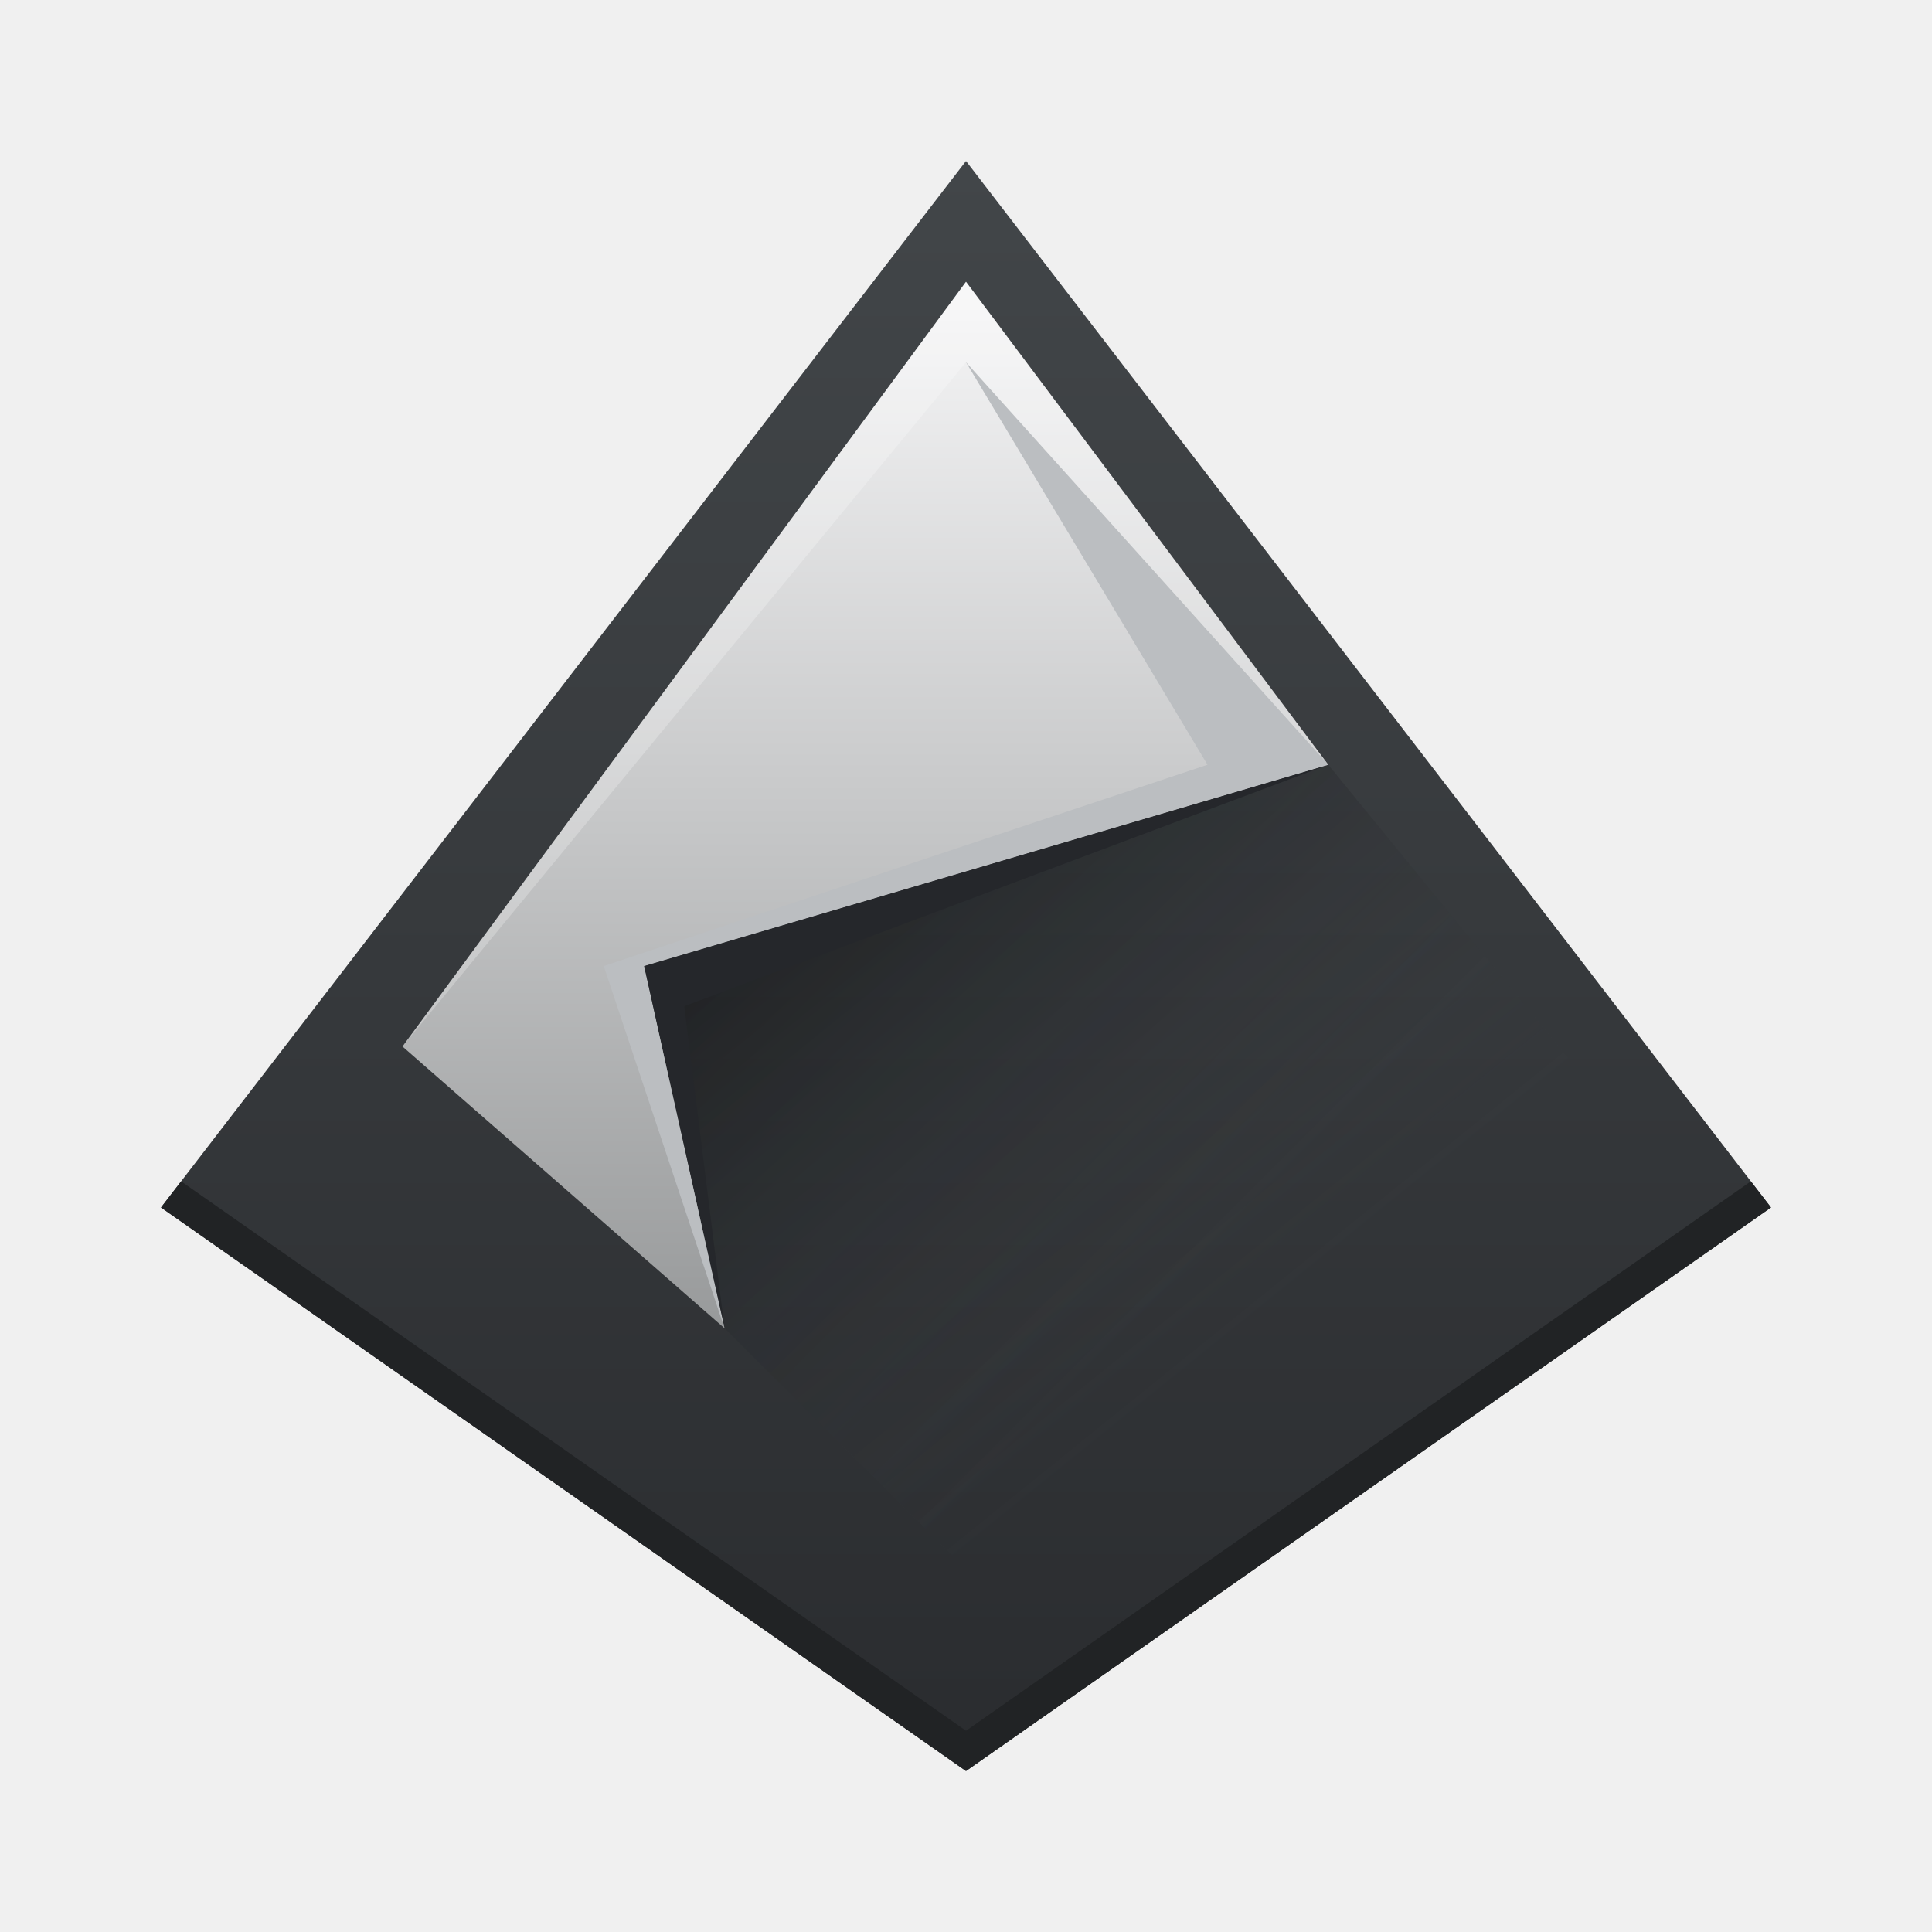
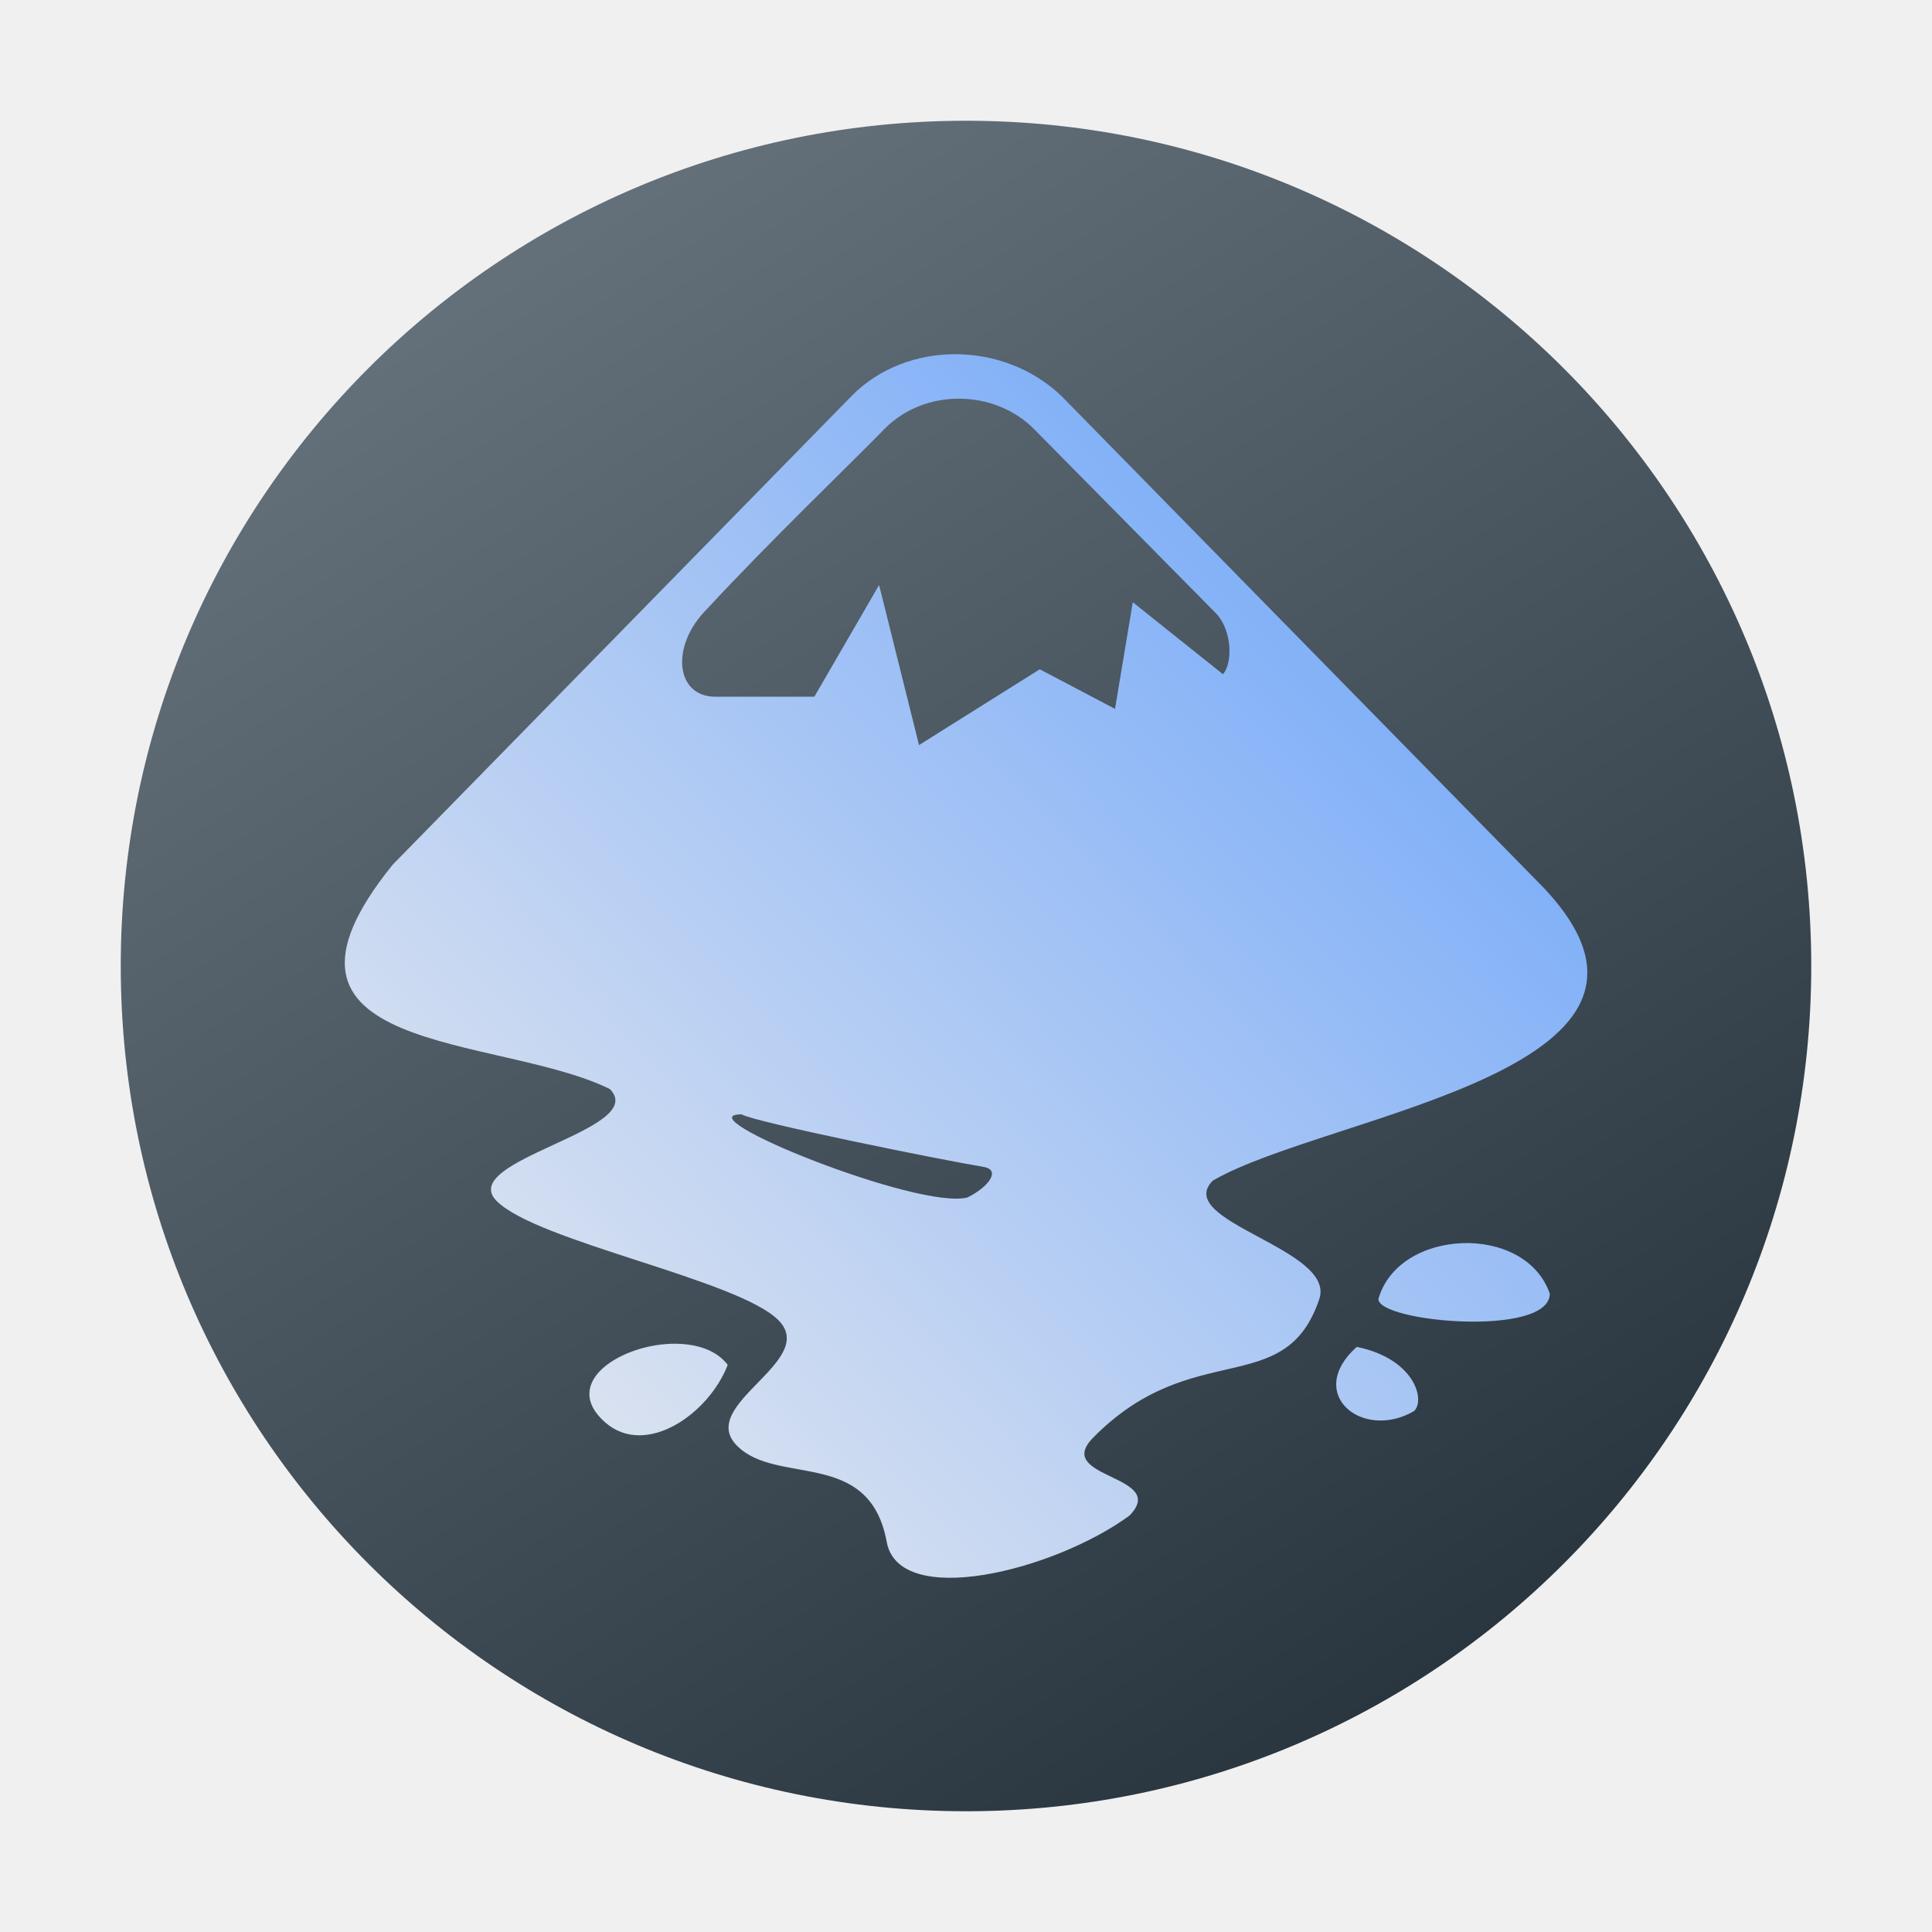
- <svg xmlns="http://www.w3.org/2000/svg" xmlns:xlink="http://www.w3.org/1999/xlink" width="48" height="48">
-   <defs>
-     <linearGradient id="a" y1="543.8" y2="503.8" x2="0" gradientUnits="userSpaceOnUse">
-       <stop stop-color="#2a2c2f" />
-       <stop offset="1" stop-color="#424649" />
+ <svg xmlns="http://www.w3.org/2000/svg" xmlns:xlink="http://www.w3.org/1999/xlink" width="48" height="48" viewBox="0 0 48 48" version="1.1" id="svg307">
+   <defs id="defs275">
+     <linearGradient id="linearGradient1862">
+       <stop style="stop-color:#f1efee;stop-opacity:1;" offset="0" id="stop1858" />
+       <stop style="stop-color:#2a7fff;stop-opacity:1" offset="1" id="stop1860" />
    </linearGradient>
-     <linearGradient id="b" y1="532.8" y2="506.8" x2="0" gradientUnits="userSpaceOnUse">
-       <stop stop-color="#989a9b" />
-       <stop offset="1" stop-color="#f6f6f7" />
+     <linearGradient id="linearGradient2606">
+       <stop style="stop-color:#333333;stop-opacity:1" offset="0" id="stop2602" />
+       <stop style="stop-color:#666666;stop-opacity:1;" offset="1" id="stop2604" />
    </linearGradient>
-     <linearGradient id="c" y1="522.8" x1="403.57" y2="534.8" x2="413.26" gradientUnits="userSpaceOnUse">
-       <stop stop-color="#020303" />
-       <stop offset="1" stop-color="#424649" stop-opacity="0" />
+     <linearGradient id="linearGradient4801">
+       <stop style="stop-color:#000000;stop-opacity:1;" offset="0" id="stop262" />
+       <stop style="stop-color:#000000;stop-opacity:0;" offset="1" id="stop264" />
    </linearGradient>
-     <linearGradient xlink:href="#c" id="d" y1="521.8" x1="400.77" y2="533.6" gradientUnits="userSpaceOnUse" x2="412.57" />
-     <path fill-rule="evenodd" id="e" d="m426.57 529.8l-16 11-8-8-2-9 17-5z" />
+     <linearGradient id="linearGradient4763">
+       <stop style="stop-color:#ef4728;stop-opacity:1" offset="0" id="stop267" />
+       <stop style="stop-color:#f37760;stop-opacity:1" offset="1" id="stop269" />
+     </linearGradient>
+     <linearGradient xlink:href="#linearGradient4763" id="linearGradient4769" x1="759.144" y1="712.845" x2="727.197" y2="705.482" gradientUnits="userSpaceOnUse" gradientTransform="rotate(45,1212.372,-502.1811)" />
+     <linearGradient xlink:href="#linearGradient4801" id="linearGradient4809" x1="21.974" y1="13.094" x2="39.379" y2="30.499" gradientUnits="userSpaceOnUse" gradientTransform="translate(-80.13412,-18.99985)" />
+     <linearGradient xlink:href="#linearGradient4801" id="linearGradient4811" x1="21.949" y1="22.741" x2="34.498" y2="35.291" gradientUnits="userSpaceOnUse" gradientTransform="translate(-80.13412,-18.99985)" />
+     <linearGradient xlink:href="#linearGradient2606" id="linearGradient4151" gradientUnits="userSpaceOnUse" x1="4" y1="44" x2="44" y2="4" gradientTransform="matrix(1.05,0,0,1.05,-91.51398,-22.43262)" />
+     <linearGradient id="linearGradient4141">
+       <stop style="stop-color:#ffccaa;stop-opacity:1" offset="0" id="stop7" />
+       <stop style="stop-color:#ff9955;stop-opacity:1" offset="1" id="stop9" />
+     </linearGradient>
+     <linearGradient gradientTransform="matrix(1.049964,0,0,1.049904,-559.8222,-542.8311)" gradientUnits="userSpaceOnUse" x2="426.695" y2="499.921" y1="547.675" id="a-6" x1="389.32">
+       <stop stop-color="#18222a" style="stop-color:#1e2b35;stop-opacity:1" id="stop216" />
+       <stop stop-color="#566069" offset="1" style="stop-color:#6d7983;stop-opacity:1" id="stop218" />
+     </linearGradient>
+     <linearGradient id="linearGradient3770">
+       <stop style="stop-color:#eeeeec;stop-opacity:1;" offset="0" id="stop3772" />
+       <stop style="stop-color:#9f9f94;stop-opacity:1;" offset="1" id="stop3774" />
+     </linearGradient>
+     <linearGradient id="linearGradient2285">
+       <stop id="stop2287" offset="0" style="stop-color:#5e5e5e;stop-opacity:1;" />
+       <stop style="stop-color:#dedede;stop-opacity:1;" offset="0.759" id="stop2293" />
+       <stop id="stop2295" offset="0.934" style="stop-color:#8d8d8d;stop-opacity:1;" />
+       <stop id="stop2289" offset="1" style="stop-color:#616161;stop-opacity:1;" />
+     </linearGradient>
+     <linearGradient gradientTransform="matrix(1.049964,0,0,1.049904,-452.9848,-525.9378)" gradientUnits="userSpaceOnUse" x2="426.695" y2="499.921" y1="547.675" id="a-6-3" x1="389.32">
+       <stop stop-color="#18222a" style="stop-color:#1e2b35;stop-opacity:1" id="stop216-6" />
+       <stop stop-color="#566069" offset="1" style="stop-color:#6d7983;stop-opacity:1" id="stop218-7" />
+     </linearGradient>
+     <linearGradient id="linear0-3" gradientUnits="userSpaceOnUse" x1="21.167" y1="257.842" x2="22.225" y2="257.842" gradientTransform="matrix(3.77976,0,0,3.77976,-76.00861,-945.5788)">
+       <stop offset="0" style="stop-color:rgb(74.902%,0%,22.353%);stop-opacity:1;" id="stop2-5" />
+       <stop offset="1" style="stop-color:rgb(91.373%,23.922%,34.51%);stop-opacity:1;" id="stop4-6" />
+     </linearGradient>
+     <linearGradient id="linear1-2" gradientUnits="userSpaceOnUse" x1="21.167" y1="257.842" x2="31.75" y2="257.842" gradientTransform="matrix(3.77976,0,0,3.77976,-76.00861,-945.5788)">
+       <stop offset="0" style="stop-color:rgb(9.412%,57.255%,82.353%);stop-opacity:1;" id="stop7-9" />
+       <stop offset="0.1" style="stop-color:rgb(9.412%,57.255%,82.353%);stop-opacity:1;" id="stop9-1" />
+       <stop offset="0.9" style="stop-color:rgb(9.412%,57.255%,82.353%);stop-opacity:1;" id="stop11-2" />
+       <stop offset="1" style="stop-color:rgb(5.882%,36.078%,52.157%);stop-opacity:1;" id="stop13-7" />
+     </linearGradient>
+     <linearGradient id="linear2-0" gradientUnits="userSpaceOnUse" x1="26.987" y1="254.137" x2="25.929" y2="254.137" gradientTransform="matrix(3.77976,0,0,3.77976,-76.00861,-917.5772)">
+       <stop offset="0" style="stop-color:rgb(9.412%,57.255%,82.353%);stop-opacity:1;" id="stop16-9" />
+       <stop offset="1" style="stop-color:rgb(91.373%,23.922%,34.51%);stop-opacity:1;" id="stop18-3" />
+     </linearGradient>
+     <linearGradient id="linear3-6" gradientUnits="userSpaceOnUse" x1="21.167" y1="257.842" x2="22.225" y2="257.842" gradientTransform="matrix(3.77976,0,0,3.77976,-76.00861,-946.5789)">
+       <stop offset="0" style="stop-color:rgb(74.902%,0%,22.353%);stop-opacity:1;" id="stop21-0" />
+       <stop offset="1" style="stop-color:rgb(91.373%,23.922%,34.51%);stop-opacity:1;" id="stop23-6" />
+     </linearGradient>
+     <linearGradient id="linear4-2" gradientUnits="userSpaceOnUse" x1="21.167" y1="257.842" x2="31.75" y2="257.842" gradientTransform="matrix(3.77976,0,0,3.77976,-76.00861,-946.5789)">
+       <stop offset="0" style="stop-color:rgb(9.412%,57.255%,82.353%);stop-opacity:1;" id="stop26-6" />
+       <stop offset="0.1" style="stop-color:rgb(9.412%,57.255%,82.353%);stop-opacity:1;" id="stop28-1" />
+       <stop offset="0.9" style="stop-color:rgb(9.412%,57.255%,82.353%);stop-opacity:1;" id="stop30-8" />
+       <stop offset="1" style="stop-color:rgb(5.882%,36.078%,52.157%);stop-opacity:1;" id="stop32-7" />
+     </linearGradient>
+     <linearGradient id="linear5-9" gradientUnits="userSpaceOnUse" x1="26.987" y1="254.137" x2="25.929" y2="254.137" gradientTransform="matrix(3.77976,0,0,9.449378,-76.00862,-2362.44)">
+       <stop offset="0" style="stop-color:rgb(9.412%,57.255%,82.353%);stop-opacity:1;" id="stop35-2" />
+       <stop offset="1" style="stop-color:rgb(91.373%,23.922%,34.51%);stop-opacity:1;" id="stop37-0" />
+     </linearGradient>
+     <linearGradient id="linear6-2" gradientUnits="userSpaceOnUse" x1="26.326" y1="257.312" x2="30.948" y2="257.312" gradientTransform="matrix(2.672694,2.672694,-2.672694,2.672694,641,-732.432)">
+       <stop offset="0" style="stop-color:rgb(0%,13.333%,24.314%);stop-opacity:0.538;" id="stop40-3" />
+       <stop offset="1" style="stop-color:rgb(36.078%,37.255%,38.431%);stop-opacity:0;" id="stop42-7" />
+     </linearGradient>
+     <linearGradient id="linear7-5" gradientUnits="userSpaceOnUse" x1="26.987" y1="254.137" x2="25.929" y2="254.137" gradientTransform="matrix(3.77976,0,0,3.77976,-76.00861,-946.5789)">
+       <stop offset="0" style="stop-color:rgb(9.412%,57.255%,82.353%);stop-opacity:1;" id="stop45-9" />
+       <stop offset="1" style="stop-color:rgb(91.373%,23.922%,34.51%);stop-opacity:1;" id="stop47-2" />
+     </linearGradient>
+     <linearGradient id="linear8-2" gradientUnits="userSpaceOnUse" x1="24.342" y1="256.254" x2="28.575" y2="256.254" gradientTransform="matrix(3.77976,0,0,2.913558,-76.00861,-721.8609)">
+       <stop offset="0" style="stop-color:rgb(22.353%,23.529%,24.706%);stop-opacity:1;" id="stop50-8" />
+       <stop offset="0.133" style="stop-color:rgb(65.882%,67.059%,69.02%);stop-opacity:1;" id="stop52-9" />
+       <stop offset="0.333" style="stop-color:rgb(30.98%,32.549%,33.725%);stop-opacity:1;" id="stop54-7" />
+       <stop offset="0.875" style="stop-color:rgb(22.353%,23.529%,24.706%);stop-opacity:1;" id="stop56-3" />
+       <stop offset="1" style="stop-color:rgb(18.039%,19.216%,20.392%);stop-opacity:1;" id="stop58-6" />
+     </linearGradient>
+     <linearGradient id="linear9-1" gradientUnits="userSpaceOnUse" x1="24.606" y1="255.328" x2="28.31" y2="255.328" gradientTransform="matrix(3.77976,0,0,3.77976,-76.00861,-941.0785)">
+       <stop offset="0" style="stop-color:rgb(98.824%,100%,100%);stop-opacity:0.6;" id="stop61-2" />
+       <stop offset="0.5" style="stop-color:rgb(65.882%,67.059%,69.02%);stop-opacity:0.3;" id="stop63-9" />
+       <stop offset="1" style="stop-color:rgb(98.824%,100%,100%);stop-opacity:0.6;" id="stop65-3" />
+     </linearGradient>
+     <linearGradient id="linear10-1" gradientUnits="userSpaceOnUse" x1="124" y1="47.659" x2="132" y2="47.659" gradientTransform="matrix(1.000061,0,0,1.000061,-88.00935,-24.00254)">
+       <stop offset="0" style="stop-color:rgb(23.922%,68.235%,91.373%);stop-opacity:0.996;" id="stop68-9" />
+       <stop offset="0.75" style="stop-color:rgb(23.922%,68.235%,91.373%);stop-opacity:0.996;" id="stop70-4" />
+       <stop offset="1" style="stop-color:rgb(9.412%,57.647%,83.137%);stop-opacity:0.996;" id="stop72-7" />
+     </linearGradient>
+     <linearGradient id="linear11-8" gradientUnits="userSpaceOnUse" x1="23.283" y1="253.608" x2="29.501" y2="259.826" gradientTransform="matrix(3.77976,0,0,3.77976,-76.00861,-946.5788)">
+       <stop offset="0" style="stop-color:rgb(24.314%,0%,0.392%);stop-opacity:0.328;" id="stop75-4" />
+       <stop offset="1" style="stop-color:rgb(45.882%,28.627%,28.627%);stop-opacity:0;" id="stop77-5" />
+     </linearGradient>
+     <linearGradient id="linear12-0" gradientUnits="userSpaceOnUse" x1="92" y1="47.659" x2="100" y2="47.659" gradientTransform="matrix(1.000061,0,0,1.000061,-88.00935,-24.00254)">
+       <stop offset="0" style="stop-color:rgb(100%,42.353%,49.804%);stop-opacity:0.996;" id="stop80-3" />
+       <stop offset="0.25" style="stop-color:rgb(100%,53.725%,60%);stop-opacity:0.996;" id="stop82-6" />
+       <stop offset="1" style="stop-color:rgb(100%,42.353%,49.804%);stop-opacity:0.996;" id="stop84-1" />
+     </linearGradient>
+     <linearGradient xlink:href="#linearGradient847" id="linearGradient849" x1="40.37" y1="48" x2="10" y2="0" gradientUnits="userSpaceOnUse" gradientTransform="translate(9.9404297e-6)" />
+     <linearGradient id="linearGradient847">
+       <stop style="stop-color:#1e2b35;stop-opacity:1;" offset="0" id="stop843" />
+       <stop style="stop-color:#6d7983;stop-opacity:1;" offset="1" id="stop845" />
+     </linearGradient>
+     <linearGradient id="b" y1="44" y2="12" x2="14" gradientUnits="userSpaceOnUse" x1="36">
+       <stop stop-color="#536161" style="stop-color:#bfc9c9;stop-opacity:1" id="stop4368" />
+       <stop offset="1" stop-color="#f4f5f5" style="stop-color:#fbfbfb;stop-opacity:1" id="stop4370" />
+     </linearGradient>
+     <linearGradient id="c" y1="527.014" x1="406.501" y2="539.825" x2="419.974" gradientUnits="userSpaceOnUse" gradientTransform="translate(-384.57,-499.8)">
+       <stop stop-color="#292c2f" id="stop4373" />
+       <stop offset="1" stop-opacity="0" id="stop4375" />
+     </linearGradient>
+     <linearGradient xlink:href="#linearGradient1862" id="linearGradient819" gradientUnits="userSpaceOnUse" gradientTransform="translate(79.0445,49.83524)" x1="-70.479" y1="-10.635" x2="-26.831" y2="-52.351" />
  </defs>
-   <g transform="translate(-384.57-499.8)">
-     <g fill-rule="evenodd">
-       <path fill="url(#a)" d="m408.57 543.8l-20-14 20-26 20 26z" />
-       <path fill="url(#b)" d="m402.57 532.8l-8-7 14-19 9 12-17 5z" />
-     </g>
-     <use opacity=".3" fill="url(#c)" xlink:href="#e" />
-     <g fill-rule="evenodd">
-       <path fill="#ffffff" fill-opacity=".235" d="m394.57 525.8l14-17 9 10-9-12z" />
-       <path fill="#212325" d="m4.5 29.35l-.5.65 20 14 20-14-.5-.65-19.5 13.65z" transform="translate(384.57 499.8)" />
-     </g>
-     <use opacity=".2" fill="url(#d)" xlink:href="#e" />
-     <g fill-rule="evenodd">
-       <path fill="#25272b" d="m402.57 532.8l-1-8 16-6-17 5z" />
-       <path fill="#bbbec1" fill-opacity=".998" d="m402.57 532.8l-3-9 15-5-6-10 9 10-17 5z" />
-     </g>
-   </g>
+   <rect width="42" height="42" x="3" y="3" ry="21" rx="21" id="rect16" style="fill:url(#linearGradient849);fill-opacity:1" />
+   <path id="path18-3-9-7" d="m 23.741,8.8 c -0.955,-0.002 -1.904,0.344 -2.589,1.044 L 9.758,21.481 c -3.851,4.759 2.621,4.206 5.395,5.577 0.995,1.015 -3.814,1.76 -2.818,2.776 0.995,1.015 6.013,1.954 7.009,2.97 0.995,1.015 -2.035,2.093 -1.04,3.108 0.995,1.015 3.295,0.053 3.726,2.396 0.307,1.675 4.152,0.72 6.03,-0.652 0.995,-1.016 -1.902,-0.916 -0.907,-1.931 2.475,-2.525 4.778,-0.922 5.625,-3.452 0.418,-1.25 -3.646,-1.924 -2.649,-2.939 2.863,-1.669 12.758,-2.756 8.062,-7.442 L 26.377,9.844 c -0.722,-0.692 -1.682,-1.042 -2.637,-1.044 z m 0.097,1.105 c 0.682,0.003 1.362,0.26 1.851,0.754 l 4.512,4.569 c 0.428,0.436 0.421,1.278 0.181,1.521 l -2.238,-1.787 -0.442,2.65 -1.869,-0.984 -3,1.883 -0.992,-3.977 -1.609,2.776 h -2.456 c -1.003,0 -1.123,-1.27 -0.212,-2.179 1.592,-1.714 3.417,-3.46 4.409,-4.472 0.499,-0.509 1.181,-0.758 1.863,-0.754 z m -5.413,17.781 c 0.305,0.189 4.91,1.123 6.036,1.31 0.39,0.082 0.115,0.484 -0.423,0.754 -1.213,0.322 -7.097,-2.064 -5.613,-2.064 z m 17.914,3.199 c -0.927,0.032 -1.841,0.502 -2.093,1.388 0,0.577 4.258,0.959 4.258,-0.133 -0.304,-0.877 -1.238,-1.287 -2.165,-1.255 z m -19.547,2.499 c -1.336,-0.012 -2.9,0.965 -1.748,1.962 1.009,0.871 2.569,-0.221 3.036,-1.436 -0.275,-0.365 -0.765,-0.52 -1.288,-0.525 z m 16.916,0.079 c -1.301,1.165 0.145,2.346 1.427,1.593 0.286,-0.29 -0.008,-1.304 -1.427,-1.593 z" stroke-width="3.032" style="fill:url(#linearGradient819);fill-opacity:1" />
</svg>
